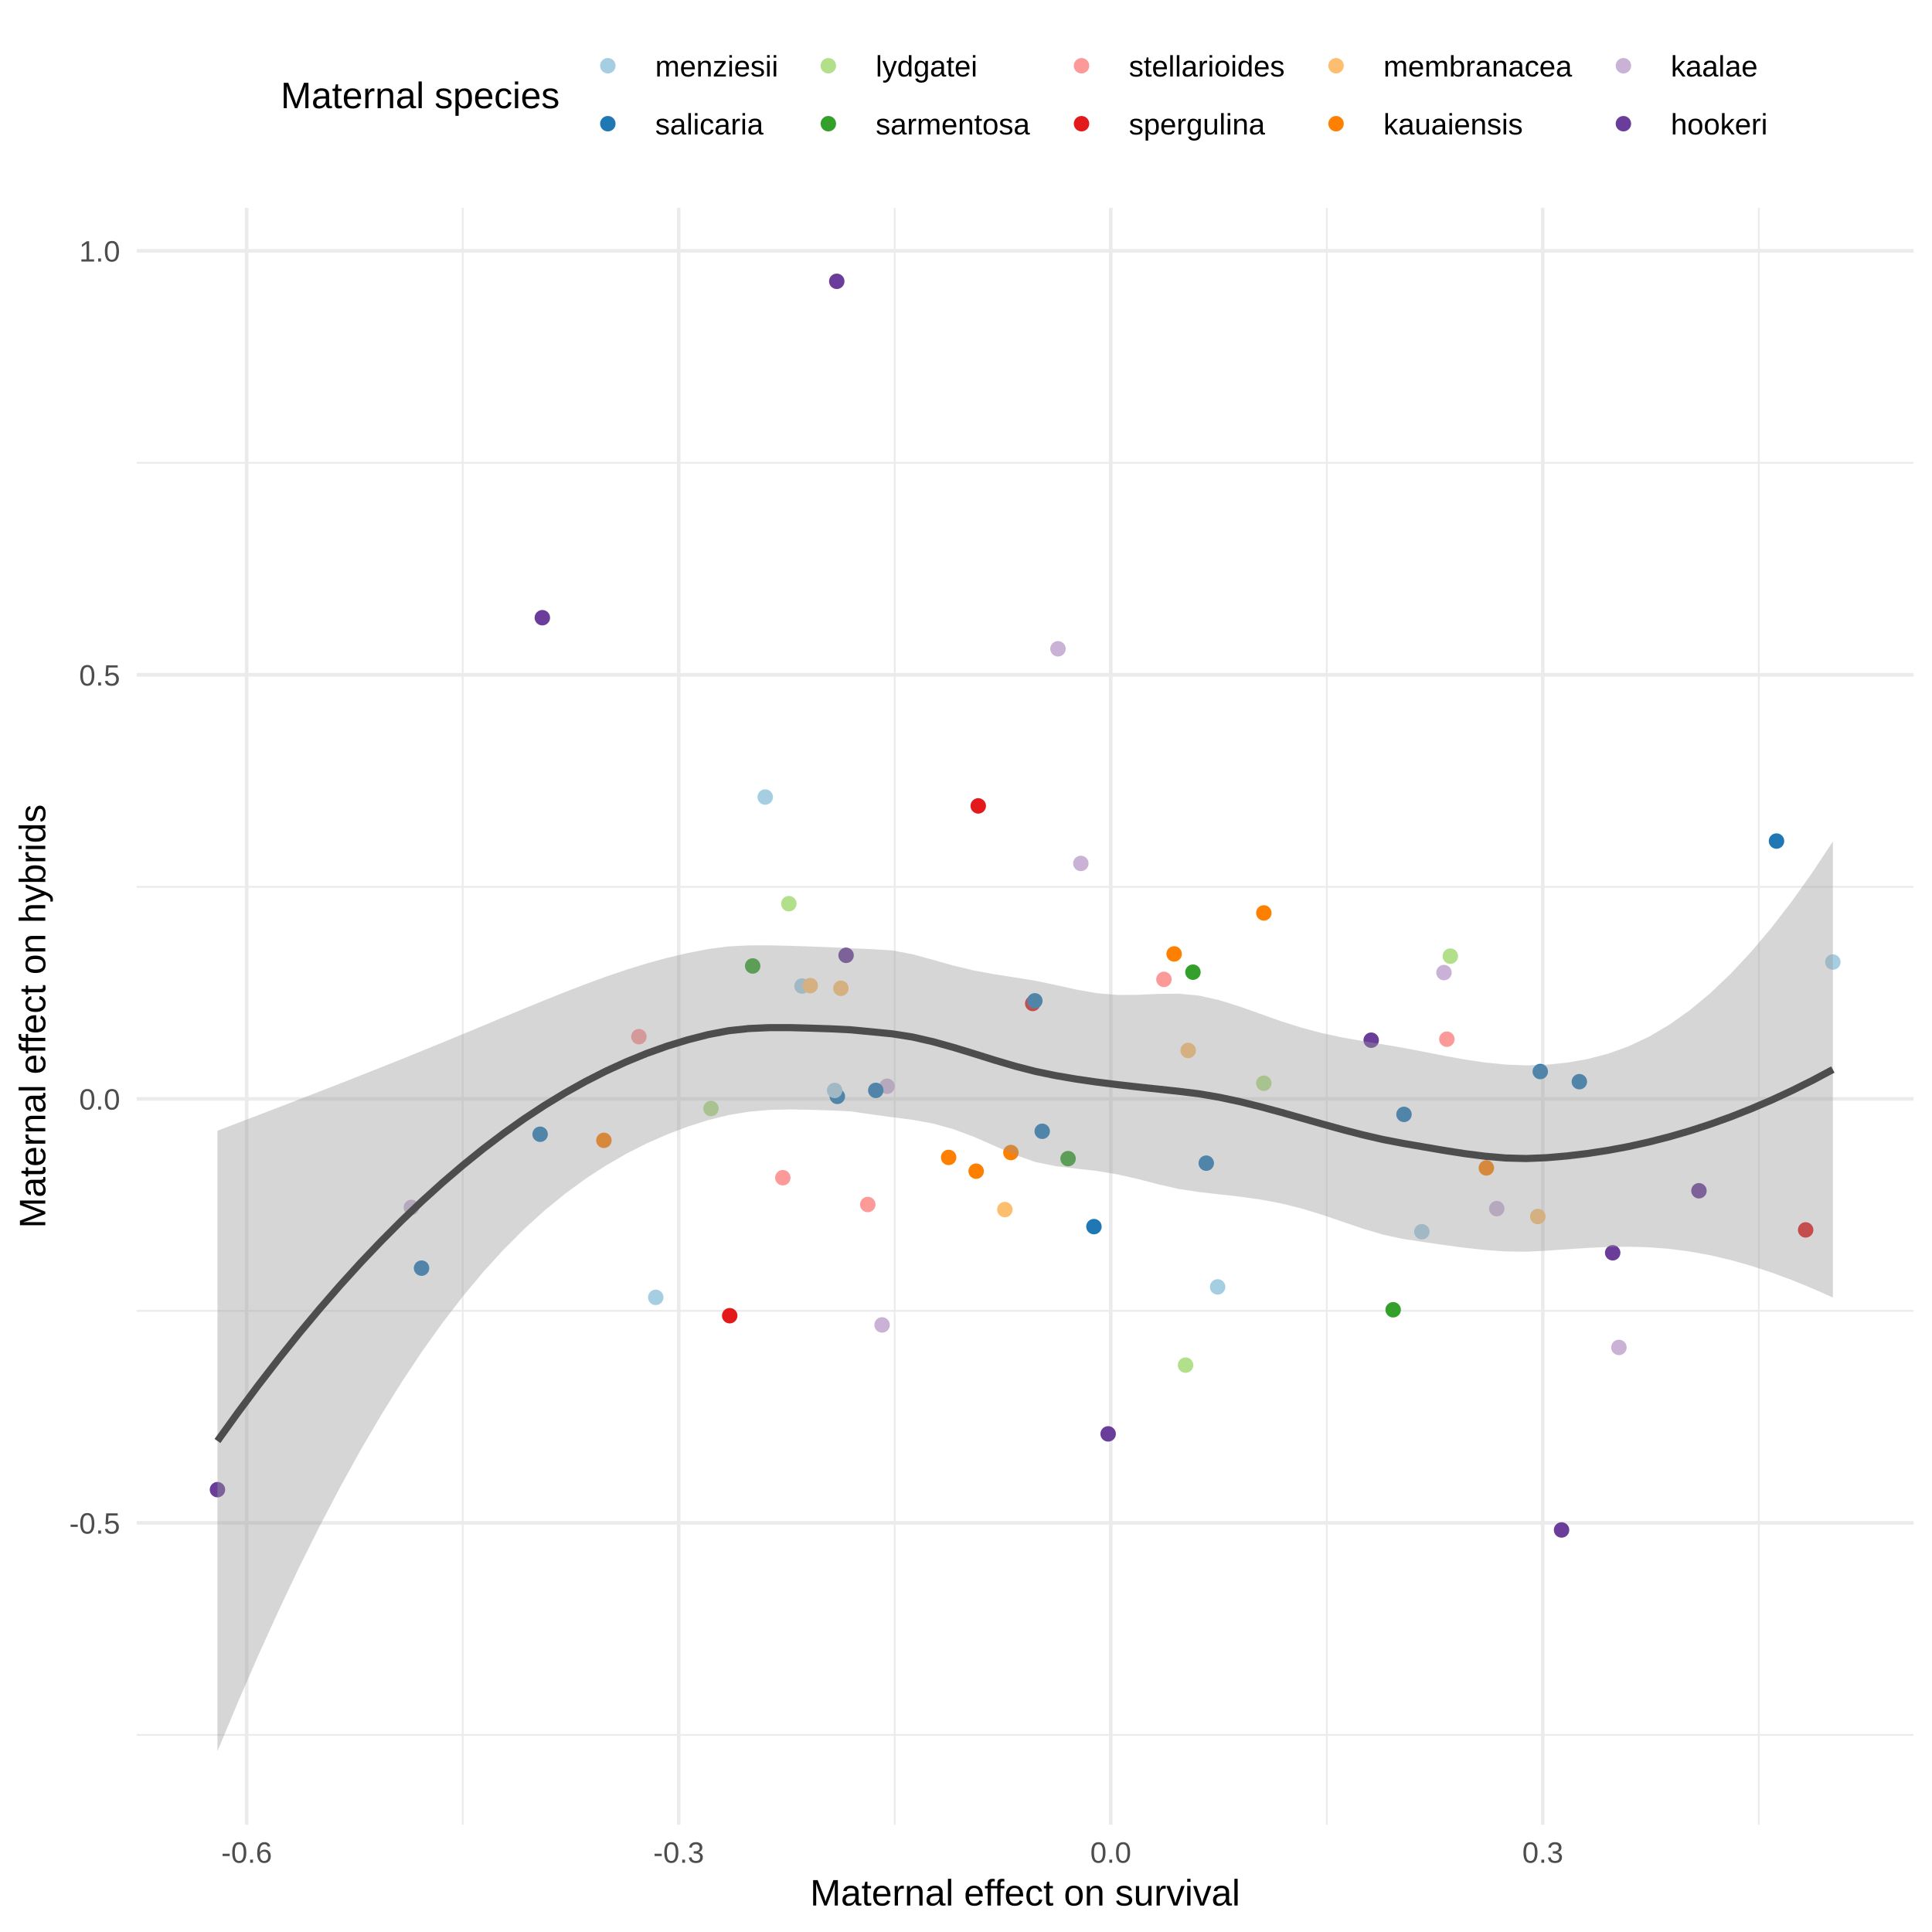
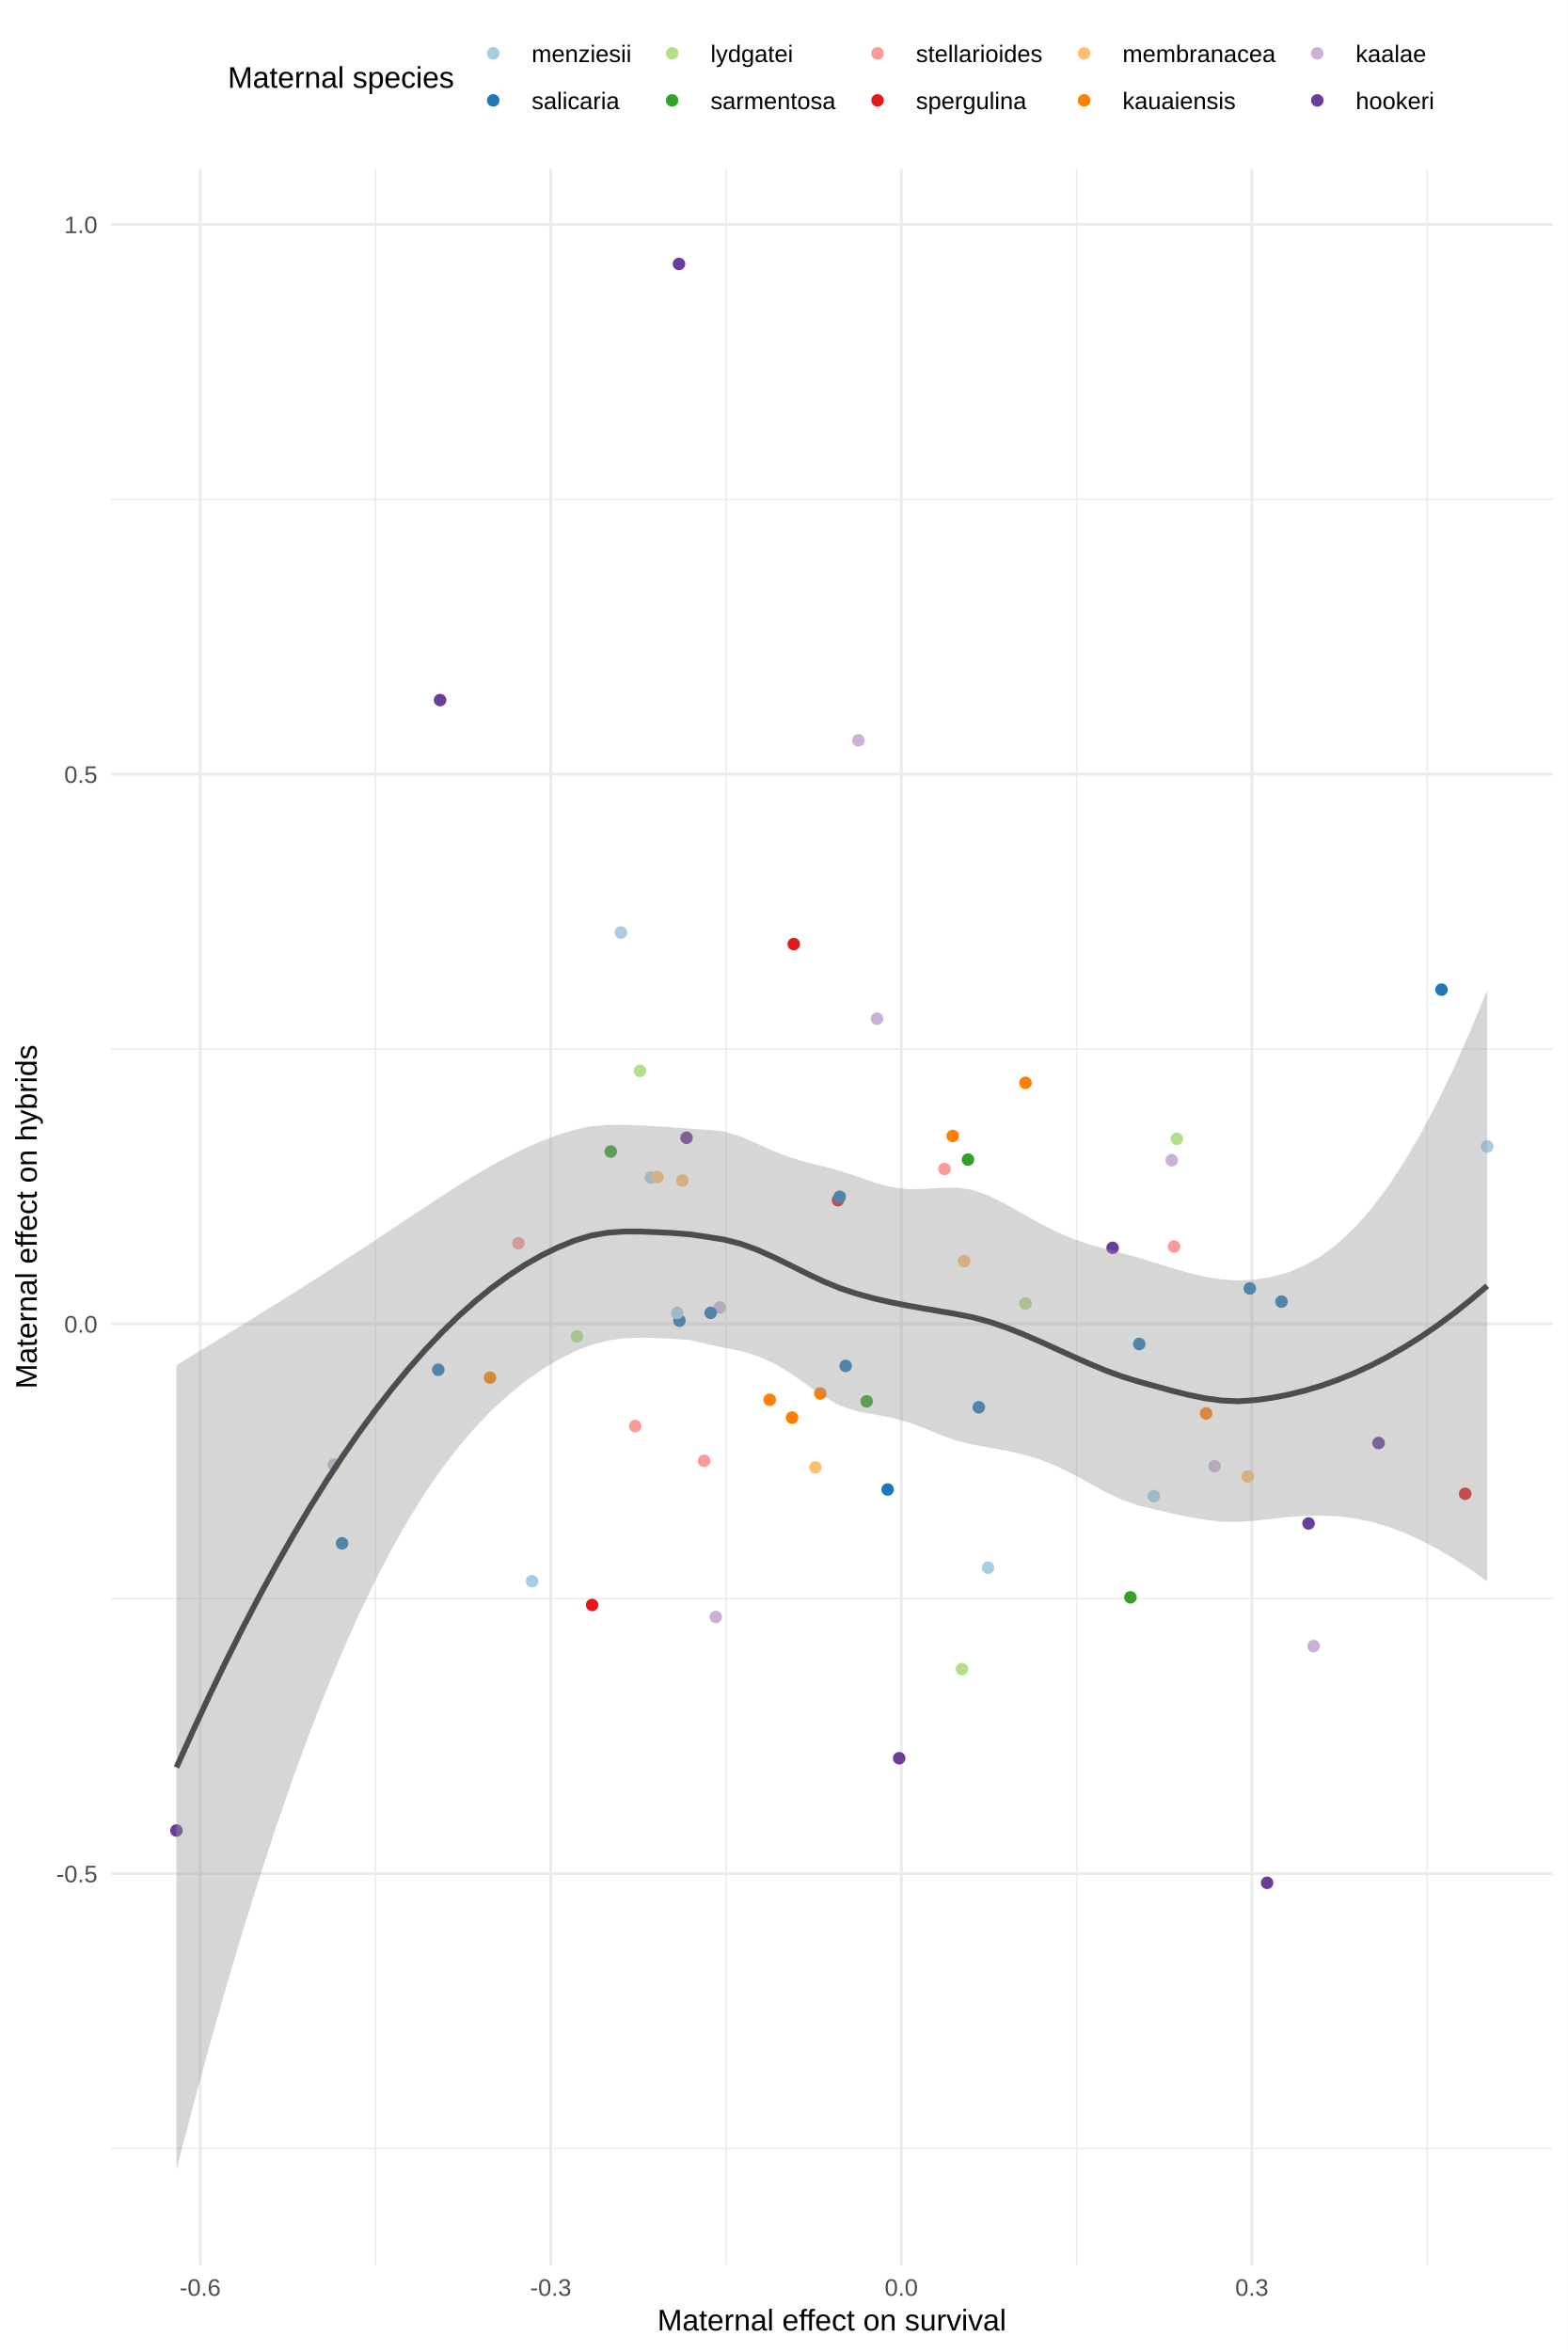
- <svg xmlns="http://www.w3.org/2000/svg" class="svglite" width="576.00pt" height="576.00pt" viewBox="0 0 576.00 576.00">
+ <svg xmlns="http://www.w3.org/2000/svg" class="svglite" width="576.00pt" height="864.00pt" viewBox="0 0 576.00 864.00">
  <defs>
    <style type="text/css">
    .svglite line, .svglite polyline, .svglite polygon, .svglite path, .svglite rect, .svglite circle {
      fill: none;
      stroke: #000000;
      stroke-linecap: round;
      stroke-linejoin: round;
      stroke-miterlimit: 10.00;
    }
    .svglite text {
      white-space: pre;
    }
  </style>
  </defs>
  <rect width="100%" height="100%" style="stroke: none; fill: #FFFFFF;" />
  <defs>
-     <clipPath id="cpMC4wMHw1NzYuMDB8MC4wMHw1NzYuMDA=">
-       <rect x="0.00" y="0.00" width="576.00" height="576.00" />
+     <clipPath id="cpMC4wMHw1NzYuMDB8MC4wMHw4NjQuMDA=">
+       <rect x="0.00" y="0.00" width="576.00" height="864.00" />
    </clipPath>
  </defs>
-   <g clip-path="url(#cpMC4wMHw1NzYuMDB8MC4wMHw1NzYuMDA=)">
+   <g clip-path="url(#cpMC4wMHw1NzYuMDB8MC4wMHw4NjQuMDA=)">
</g>
  <defs>
-     <clipPath id="cpNDAuNzV8NTcwLjUyfDYxLjk2fDU0NC4wMQ==">
-       <rect x="40.75" y="61.96" width="529.77" height="482.06" />
+     <clipPath id="cpNDAuNzV8NTcwLjUyfDYxLjk2fDgzMi4wMQ==">
+       <rect x="40.75" y="61.96" width="529.77" height="770.06" />
    </clipPath>
  </defs>
-   <g clip-path="url(#cpNDAuNzV8NTcwLjUyfDYxLjk2fDU0NC4wMQ==)">
-     <polyline points="40.75,517.23 570.52,517.23 " style="stroke-width: 0.53; stroke: #EBEBEB; stroke-linecap: butt;" />
-     <polyline points="40.75,390.81 570.52,390.81 " style="stroke-width: 0.53; stroke: #EBEBEB; stroke-linecap: butt;" />
-     <polyline points="40.75,264.40 570.52,264.40 " style="stroke-width: 0.53; stroke: #EBEBEB; stroke-linecap: butt;" />
-     <polyline points="40.75,137.98 570.52,137.98 " style="stroke-width: 0.53; stroke: #EBEBEB; stroke-linecap: butt;" />
-     <polyline points="137.95,544.01 137.95,61.96 " style="stroke-width: 0.53; stroke: #EBEBEB; stroke-linecap: butt;" />
-     <polyline points="266.75,544.01 266.75,61.96 " style="stroke-width: 0.53; stroke: #EBEBEB; stroke-linecap: butt;" />
-     <polyline points="395.56,544.01 395.56,61.96 " style="stroke-width: 0.53; stroke: #EBEBEB; stroke-linecap: butt;" />
-     <polyline points="524.37,544.01 524.37,61.96 " style="stroke-width: 0.53; stroke: #EBEBEB; stroke-linecap: butt;" />
-     <polyline points="40.75,454.02 570.52,454.02 " style="stroke-width: 1.07; stroke: #EBEBEB; stroke-linecap: butt;" />
-     <polyline points="40.75,327.61 570.52,327.61 " style="stroke-width: 1.07; stroke: #EBEBEB; stroke-linecap: butt;" />
-     <polyline points="40.75,201.19 570.52,201.19 " style="stroke-width: 1.07; stroke: #EBEBEB; stroke-linecap: butt;" />
-     <polyline points="40.75,74.78 570.52,74.78 " style="stroke-width: 1.07; stroke: #EBEBEB; stroke-linecap: butt;" />
-     <polyline points="73.54,544.01 73.54,61.96 " style="stroke-width: 1.07; stroke: #EBEBEB; stroke-linecap: butt;" />
-     <polyline points="202.35,544.01 202.35,61.96 " style="stroke-width: 1.07; stroke: #EBEBEB; stroke-linecap: butt;" />
-     <polyline points="331.16,544.01 331.16,61.96 " style="stroke-width: 1.07; stroke: #EBEBEB; stroke-linecap: butt;" />
-     <polyline points="459.96,544.01 459.96,61.96 " style="stroke-width: 1.07; stroke: #EBEBEB; stroke-linecap: butt;" />
-     <circle cx="264.47" cy="323.85" r="1.95" style="stroke-width: 0.71; stroke: #CAB2D6; fill: #CAB2D6;" />
-     <circle cx="315.42" cy="193.43" r="1.95" style="stroke-width: 0.71; stroke: #CAB2D6; fill: #CAB2D6;" />
-     <circle cx="291.65" cy="240.27" r="1.95" style="stroke-width: 0.71; stroke: #E31A1C; fill: #E31A1C;" />
-     <circle cx="307.89" cy="299.17" r="1.95" style="stroke-width: 0.71; stroke: #E31A1C; fill: #E31A1C;" />
-     <circle cx="538.33" cy="366.68" r="1.95" style="stroke-width: 0.71; stroke: #E31A1C; fill: #E31A1C;" />
-     <circle cx="217.55" cy="392.26" r="1.95" style="stroke-width: 0.71; stroke: #E31A1C; fill: #E31A1C;" />
-     <circle cx="322.24" cy="257.42" r="1.95" style="stroke-width: 0.71; stroke: #CAB2D6; fill: #CAB2D6;" />
-     <circle cx="190.48" cy="309.07" r="1.95" style="stroke-width: 0.71; stroke: #FB9A99; fill: #FB9A99;" />
-     <circle cx="347.01" cy="291.99" r="1.95" style="stroke-width: 0.71; stroke: #FB9A99; fill: #FB9A99;" />
-     <circle cx="233.39" cy="351.12" r="1.95" style="stroke-width: 0.71; stroke: #FB9A99; fill: #FB9A99;" />
-     <circle cx="258.72" cy="359.11" r="1.95" style="stroke-width: 0.71; stroke: #FB9A99; fill: #FB9A99;" />
-     <circle cx="431.36" cy="309.82" r="1.95" style="stroke-width: 0.71; stroke: #FB9A99; fill: #FB9A99;" />
-     <circle cx="301.39" cy="343.61" r="1.95" style="stroke-width: 0.71; stroke: #FF7F00; fill: #FF7F00;" />
-     <circle cx="180.04" cy="339.98" r="1.95" style="stroke-width: 0.71; stroke: #FF7F00; fill: #FF7F00;" />
-     <circle cx="291.03" cy="349.17" r="1.95" style="stroke-width: 0.71; stroke: #FF7F00; fill: #FF7F00;" />
-     <circle cx="376.79" cy="272.18" r="1.95" style="stroke-width: 0.71; stroke: #FF7F00; fill: #FF7F00;" />
-     <circle cx="354.24" cy="313.18" r="1.95" style="stroke-width: 0.71; stroke: #FDBF6F; fill: #FDBF6F;" />
-     <circle cx="350.05" cy="284.40" r="1.95" style="stroke-width: 0.71; stroke: #FF7F00; fill: #FF7F00;" />
-     <circle cx="282.82" cy="345.07" r="1.95" style="stroke-width: 0.71; stroke: #FF7F00; fill: #FF7F00;" />
-     <circle cx="353.46" cy="406.99" r="1.95" style="stroke-width: 0.71; stroke: #B2DF8A; fill: #B2DF8A;" />
-     <circle cx="432.39" cy="285.06" r="1.95" style="stroke-width: 0.71; stroke: #B2DF8A; fill: #B2DF8A;" />
-     <circle cx="235.18" cy="269.42" r="1.95" style="stroke-width: 0.71; stroke: #B2DF8A; fill: #B2DF8A;" />
-     <circle cx="376.78" cy="322.95" r="1.95" style="stroke-width: 0.71; stroke: #B2DF8A; fill: #B2DF8A;" />
-     <circle cx="211.97" cy="330.49" r="1.95" style="stroke-width: 0.71; stroke: #B2DF8A; fill: #B2DF8A;" />
-     <circle cx="506.52" cy="355.01" r="1.95" style="stroke-width: 0.71; stroke: #6A3D9A; fill: #6A3D9A;" />
-     <circle cx="64.83" cy="444.12" r="1.95" style="stroke-width: 0.71; stroke: #6A3D9A; fill: #6A3D9A;" />
-     <circle cx="308.53" cy="298.38" r="1.95" style="stroke-width: 0.71; stroke: #1F78B4; fill: #1F78B4;" />
-     <circle cx="310.72" cy="337.28" r="1.95" style="stroke-width: 0.71; stroke: #1F78B4; fill: #1F78B4;" />
-     <circle cx="529.64" cy="250.75" r="1.95" style="stroke-width: 0.71; stroke: #1F78B4; fill: #1F78B4;" />
-     <circle cx="359.63" cy="346.78" r="1.95" style="stroke-width: 0.71; stroke: #1F78B4; fill: #1F78B4;" />
-     <circle cx="459.21" cy="319.47" r="1.95" style="stroke-width: 0.71; stroke: #1F78B4; fill: #1F78B4;" />
-     <circle cx="161.03" cy="338.16" r="1.95" style="stroke-width: 0.71; stroke: #1F78B4; fill: #1F78B4;" />
-     <circle cx="249.64" cy="326.87" r="1.95" style="stroke-width: 0.71; stroke: #1F78B4; fill: #1F78B4;" />
-     <circle cx="261.10" cy="325.08" r="1.95" style="stroke-width: 0.71; stroke: #1F78B4; fill: #1F78B4;" />
-     <circle cx="418.58" cy="332.24" r="1.95" style="stroke-width: 0.71; stroke: #1F78B4; fill: #1F78B4;" />
-     <circle cx="125.68" cy="378.08" r="1.95" style="stroke-width: 0.71; stroke: #1F78B4; fill: #1F78B4;" />
-     <circle cx="326.14" cy="365.70" r="1.95" style="stroke-width: 0.71; stroke: #1F78B4; fill: #1F78B4;" />
-     <circle cx="228.14" cy="237.63" r="1.95" style="stroke-width: 0.71; stroke: #A6CEE3; fill: #A6CEE3;" />
-     <circle cx="239.10" cy="293.97" r="1.95" style="stroke-width: 0.71; stroke: #A6CEE3; fill: #A6CEE3;" />
-     <circle cx="423.90" cy="367.22" r="1.95" style="stroke-width: 0.71; stroke: #A6CEE3; fill: #A6CEE3;" />
-     <circle cx="363.02" cy="383.67" r="1.95" style="stroke-width: 0.71; stroke: #A6CEE3; fill: #A6CEE3;" />
-     <circle cx="546.44" cy="286.82" r="1.95" style="stroke-width: 0.71; stroke: #A6CEE3; fill: #A6CEE3;" />
-     <circle cx="299.58" cy="360.62" r="1.95" style="stroke-width: 0.71; stroke: #FDBF6F; fill: #FDBF6F;" />
-     <circle cx="241.56" cy="293.85" r="1.95" style="stroke-width: 0.71; stroke: #FDBF6F; fill: #FDBF6F;" />
-     <circle cx="458.48" cy="362.69" r="1.95" style="stroke-width: 0.71; stroke: #FDBF6F; fill: #FDBF6F;" />
-     <circle cx="480.80" cy="373.50" r="1.95" style="stroke-width: 0.71; stroke: #6A3D9A; fill: #6A3D9A;" />
-     <circle cx="249.47" cy="83.87" r="1.95" style="stroke-width: 0.71; stroke: #6A3D9A; fill: #6A3D9A;" />
-     <circle cx="465.56" cy="456.14" r="1.95" style="stroke-width: 0.71; stroke: #6A3D9A; fill: #6A3D9A;" />
-     <circle cx="408.80" cy="310.12" r="1.95" style="stroke-width: 0.71; stroke: #6A3D9A; fill: #6A3D9A;" />
-     <circle cx="252.25" cy="284.82" r="1.95" style="stroke-width: 0.71; stroke: #6A3D9A; fill: #6A3D9A;" />
-     <circle cx="161.69" cy="184.16" r="1.95" style="stroke-width: 0.71; stroke: #6A3D9A; fill: #6A3D9A;" />
-     <circle cx="262.98" cy="395.01" r="1.95" style="stroke-width: 0.71; stroke: #CAB2D6; fill: #CAB2D6;" />
-     <circle cx="122.65" cy="359.98" r="1.95" style="stroke-width: 0.71; stroke: #CAB2D6; fill: #CAB2D6;" />
-     <circle cx="482.66" cy="401.72" r="1.95" style="stroke-width: 0.71; stroke: #CAB2D6; fill: #CAB2D6;" />
-     <circle cx="355.66" cy="289.84" r="1.95" style="stroke-width: 0.71; stroke: #33A02C; fill: #33A02C;" />
-     <circle cx="224.40" cy="287.99" r="1.95" style="stroke-width: 0.71; stroke: #33A02C; fill: #33A02C;" />
-     <circle cx="318.43" cy="345.43" r="1.95" style="stroke-width: 0.71; stroke: #33A02C; fill: #33A02C;" />
-     <circle cx="415.35" cy="390.49" r="1.95" style="stroke-width: 0.71; stroke: #33A02C; fill: #33A02C;" />
-     <circle cx="330.38" cy="427.49" r="1.95" style="stroke-width: 0.71; stroke: #6A3D9A; fill: #6A3D9A;" />
-     <circle cx="195.50" cy="386.79" r="1.95" style="stroke-width: 0.71; stroke: #A6CEE3; fill: #A6CEE3;" />
-     <circle cx="248.84" cy="325.10" r="1.95" style="stroke-width: 0.71; stroke: #A6CEE3; fill: #A6CEE3;" />
-     <circle cx="250.70" cy="294.65" r="1.95" style="stroke-width: 0.71; stroke: #FDBF6F; fill: #FDBF6F;" />
-     <circle cx="443.14" cy="348.20" r="1.95" style="stroke-width: 0.71; stroke: #FF7F00; fill: #FF7F00;" />
-     <circle cx="430.50" cy="289.96" r="1.95" style="stroke-width: 0.71; stroke: #CAB2D6; fill: #CAB2D6;" />
-     <circle cx="446.24" cy="360.33" r="1.95" style="stroke-width: 0.71; stroke: #CAB2D6; fill: #CAB2D6;" />
-     <circle cx="470.86" cy="322.49" r="1.95" style="stroke-width: 0.71; stroke: #1F78B4; fill: #1F78B4;" />
-     <polygon points="64.83,337.12 70.93,334.78 77.02,332.45 83.12,330.11 89.21,327.76 95.31,325.40 101.41,323.03 107.50,320.63 113.60,318.22 119.70,315.78 125.79,313.31 131.89,310.82 137.99,308.30 144.08,305.77 150.18,303.22 156.27,300.70 162.37,298.20 168.47,295.76 174.56,293.41 180.66,291.18 186.76,289.11 192.85,287.23 198.95,285.56 205.05,284.13 211.14,282.95 217.24,282.16 223.33,281.85 229.43,281.84 235.53,281.98 241.62,282.19 247.72,282.42 253.82,282.73 259.91,282.98 266.01,283.35 272.10,284.51 278.20,286.17 284.30,287.89 290.39,289.34 296.49,290.47 302.59,291.41 308.68,292.40 314.78,293.67 320.88,295.03 326.97,296.10 333.07,296.62 339.16,296.60 345.26,296.32 351.36,296.24 357.45,296.81 363.55,298.19 369.65,300.10 375.74,302.27 381.84,304.43 387.94,306.37 394.03,307.99 400.13,309.29 406.22,310.37 412.32,311.37 418.42,312.41 424.51,313.58 430.61,314.77 436.71,315.88 442.80,316.78 448.90,317.39 455.00,317.63 461.09,317.43 467.19,316.81 473.28,315.75 479.38,314.16 485.48,311.96 491.57,309.10 497.67,305.51 503.77,301.19 509.86,296.13 515.96,290.33 522.05,283.80 528.15,276.58 534.25,268.67 540.34,260.10 546.44,250.88 546.44,386.84 540.34,384.13 534.25,381.64 528.15,379.38 522.05,377.38 515.96,375.66 509.86,374.23 503.77,373.12 497.67,372.33 491.57,371.86 485.48,371.69 479.38,371.77 473.28,372.05 467.19,372.45 461.09,372.88 455.00,373.18 448.90,373.09 442.80,372.67 436.71,372.01 430.61,371.20 424.51,370.31 418.42,369.39 412.32,368.09 406.22,366.27 400.13,364.20 394.03,362.12 387.94,360.26 381.84,358.76 375.74,357.62 369.65,356.77 363.55,356.08 357.45,355.38 351.36,354.47 345.26,353.07 339.16,351.49 333.07,350.11 326.97,349.10 320.88,348.41 314.78,347.68 308.68,346.44 302.59,344.29 296.49,341.62 290.39,338.94 284.30,336.67 278.20,334.98 272.10,333.86 266.01,333.09 259.91,332.26 253.82,331.36 247.72,331.05 241.62,330.88 235.53,330.76 229.43,330.90 223.33,331.43 217.24,332.43 211.14,333.94 205.05,335.88 198.95,338.19 192.85,340.87 186.76,343.96 180.66,347.47 174.56,351.44 168.47,355.90 162.37,360.88 156.27,366.41 150.18,372.51 144.08,379.21 137.99,386.51 131.89,394.43 125.79,402.97 119.70,412.14 113.60,421.93 107.50,432.34 101.41,443.36 95.31,455.00 89.21,467.23 83.12,480.07 77.02,493.49 70.93,507.51 64.83,522.10 " style="stroke-width: 0.00; stroke: none; stroke-linecap: butt; fill: #999999; fill-opacity: 0.40;" />
-     <polyline points="64.83,337.12 70.93,334.78 77.02,332.45 83.12,330.11 89.21,327.76 95.31,325.40 101.41,323.03 107.50,320.63 113.60,318.22 119.70,315.78 125.79,313.31 131.89,310.82 137.99,308.30 144.08,305.77 150.18,303.22 156.27,300.70 162.37,298.20 168.47,295.76 174.56,293.41 180.66,291.18 186.76,289.11 192.85,287.23 198.95,285.56 205.05,284.13 211.14,282.95 217.24,282.16 223.33,281.85 229.43,281.84 235.53,281.98 241.62,282.19 247.72,282.42 253.82,282.73 259.91,282.98 266.01,283.35 272.10,284.51 278.20,286.17 284.30,287.89 290.39,289.34 296.49,290.47 302.59,291.41 308.68,292.40 314.78,293.67 320.88,295.03 326.97,296.10 333.07,296.62 339.16,296.60 345.26,296.32 351.36,296.24 357.45,296.81 363.55,298.19 369.65,300.10 375.74,302.27 381.84,304.43 387.94,306.37 394.03,307.99 400.13,309.29 406.22,310.37 412.32,311.37 418.42,312.41 424.51,313.58 430.61,314.77 436.71,315.88 442.80,316.78 448.90,317.39 455.00,317.63 461.09,317.43 467.19,316.81 473.28,315.75 479.38,314.16 485.48,311.96 491.57,309.10 497.67,305.51 503.77,301.19 509.86,296.13 515.96,290.33 522.05,283.80 528.15,276.58 534.25,268.67 540.34,260.10 546.44,250.88 " style="stroke-width: 2.13; stroke: none; stroke-linecap: butt;" />
-     <polyline points="546.44,386.84 540.34,384.13 534.25,381.64 528.15,379.38 522.05,377.38 515.96,375.66 509.86,374.23 503.77,373.12 497.67,372.33 491.57,371.86 485.48,371.69 479.38,371.77 473.28,372.05 467.19,372.45 461.09,372.88 455.00,373.18 448.90,373.09 442.80,372.67 436.71,372.01 430.61,371.20 424.51,370.31 418.42,369.39 412.32,368.09 406.22,366.27 400.13,364.20 394.03,362.12 387.94,360.26 381.84,358.76 375.74,357.62 369.65,356.77 363.55,356.08 357.45,355.38 351.36,354.47 345.26,353.07 339.16,351.49 333.07,350.11 326.97,349.10 320.88,348.41 314.78,347.68 308.68,346.44 302.59,344.29 296.49,341.62 290.39,338.94 284.30,336.67 278.20,334.98 272.10,333.86 266.01,333.09 259.91,332.26 253.82,331.36 247.72,331.05 241.62,330.88 235.53,330.76 229.43,330.90 223.33,331.43 217.24,332.43 211.14,333.94 205.05,335.88 198.95,338.19 192.85,340.87 186.76,343.96 180.66,347.47 174.56,351.44 168.47,355.90 162.37,360.88 156.27,366.41 150.18,372.51 144.08,379.21 137.99,386.51 131.89,394.43 125.79,402.97 119.70,412.14 113.60,421.93 107.50,432.34 101.41,443.36 95.31,455.00 89.21,467.23 83.12,480.07 77.02,493.49 70.93,507.51 64.83,522.10 " style="stroke-width: 2.13; stroke: none; stroke-linecap: butt;" />
-     <polyline points="64.83,429.61 70.93,421.14 77.02,412.97 83.12,405.09 89.21,397.50 95.31,390.20 101.41,383.19 107.50,376.49 113.60,370.08 119.70,363.96 125.79,358.14 131.89,352.62 137.99,347.41 144.08,342.49 150.18,337.87 156.27,333.55 162.37,329.54 168.47,325.83 174.56,322.43 180.66,319.33 186.76,316.54 192.85,314.05 198.95,311.87 205.05,310.01 211.14,308.45 217.24,307.29 223.33,306.64 229.43,306.37 235.53,306.37 241.62,306.53 247.72,306.73 253.82,307.04 259.91,307.62 266.01,308.22 272.10,309.18 278.20,310.58 284.30,312.28 290.39,314.14 296.49,316.05 302.59,317.85 308.68,319.42 314.78,320.68 320.88,321.72 326.97,322.60 333.07,323.36 339.16,324.05 345.26,324.70 351.36,325.35 357.45,326.10 363.55,327.14 369.65,328.44 375.74,329.95 381.84,331.59 387.94,333.32 394.03,335.05 400.13,336.74 406.22,338.32 412.32,339.73 418.42,340.90 424.51,341.95 430.61,342.99 436.71,343.94 442.80,344.72 448.90,345.24 455.00,345.40 461.09,345.15 467.19,344.63 473.28,343.90 479.38,342.97 485.48,341.83 491.57,340.48 497.67,338.92 503.77,337.16 509.86,335.18 515.96,332.99 522.05,330.59 528.15,327.98 534.25,325.15 540.34,322.12 546.44,318.86 " style="stroke-width: 2.13; stroke: #4D4D4D; stroke-linecap: butt;" />
+   <g clip-path="url(#cpNDAuNzV8NTcwLjUyfDYxLjk2fDgzMi4wMQ==)">
+     <polyline points="40.75,789.22 570.52,789.22 " style="stroke-width: 0.53; stroke: #EBEBEB; stroke-linecap: butt;" />
+     <polyline points="40.75,587.28 570.52,587.28 " style="stroke-width: 0.53; stroke: #EBEBEB; stroke-linecap: butt;" />
+     <polyline points="40.75,385.34 570.52,385.34 " style="stroke-width: 0.53; stroke: #EBEBEB; stroke-linecap: butt;" />
+     <polyline points="40.75,183.41 570.52,183.41 " style="stroke-width: 0.53; stroke: #EBEBEB; stroke-linecap: butt;" />
+     <polyline points="137.95,832.01 137.95,61.96 " style="stroke-width: 0.53; stroke: #EBEBEB; stroke-linecap: butt;" />
+     <polyline points="266.75,832.01 266.75,61.96 " style="stroke-width: 0.53; stroke: #EBEBEB; stroke-linecap: butt;" />
+     <polyline points="395.56,832.01 395.56,61.96 " style="stroke-width: 0.53; stroke: #EBEBEB; stroke-linecap: butt;" />
+     <polyline points="524.37,832.01 524.37,61.96 " style="stroke-width: 0.53; stroke: #EBEBEB; stroke-linecap: butt;" />
+     <polyline points="40.75,688.25 570.52,688.25 " style="stroke-width: 1.07; stroke: #EBEBEB; stroke-linecap: butt;" />
+     <polyline points="40.75,486.31 570.52,486.31 " style="stroke-width: 1.07; stroke: #EBEBEB; stroke-linecap: butt;" />
+     <polyline points="40.75,284.38 570.52,284.38 " style="stroke-width: 1.07; stroke: #EBEBEB; stroke-linecap: butt;" />
+     <polyline points="40.75,82.44 570.52,82.44 " style="stroke-width: 1.07; stroke: #EBEBEB; stroke-linecap: butt;" />
+     <polyline points="73.54,832.01 73.54,61.96 " style="stroke-width: 1.07; stroke: #EBEBEB; stroke-linecap: butt;" />
+     <polyline points="202.35,832.01 202.35,61.96 " style="stroke-width: 1.07; stroke: #EBEBEB; stroke-linecap: butt;" />
+     <polyline points="331.16,832.01 331.16,61.96 " style="stroke-width: 1.07; stroke: #EBEBEB; stroke-linecap: butt;" />
+     <polyline points="459.96,832.01 459.96,61.96 " style="stroke-width: 1.07; stroke: #EBEBEB; stroke-linecap: butt;" />
+     <circle cx="264.47" cy="480.32" r="1.95" style="stroke-width: 0.71; stroke: #CAB2D6; fill: #CAB2D6;" />
+     <circle cx="315.42" cy="271.97" r="1.95" style="stroke-width: 0.71; stroke: #CAB2D6; fill: #CAB2D6;" />
+     <circle cx="291.65" cy="346.81" r="1.95" style="stroke-width: 0.71; stroke: #E31A1C; fill: #E31A1C;" />
+     <circle cx="307.89" cy="440.88" r="1.95" style="stroke-width: 0.71; stroke: #E31A1C; fill: #E31A1C;" />
+     <circle cx="538.33" cy="548.74" r="1.95" style="stroke-width: 0.71; stroke: #E31A1C; fill: #E31A1C;" />
+     <circle cx="217.55" cy="589.59" r="1.95" style="stroke-width: 0.71; stroke: #E31A1C; fill: #E31A1C;" />
+     <circle cx="322.24" cy="374.20" r="1.95" style="stroke-width: 0.71; stroke: #CAB2D6; fill: #CAB2D6;" />
+     <circle cx="190.48" cy="456.71" r="1.95" style="stroke-width: 0.71; stroke: #FB9A99; fill: #FB9A99;" />
+     <circle cx="347.01" cy="429.42" r="1.95" style="stroke-width: 0.71; stroke: #FB9A99; fill: #FB9A99;" />
+     <circle cx="233.39" cy="523.87" r="1.95" style="stroke-width: 0.71; stroke: #FB9A99; fill: #FB9A99;" />
+     <circle cx="258.72" cy="536.63" r="1.95" style="stroke-width: 0.71; stroke: #FB9A99; fill: #FB9A99;" />
+     <circle cx="431.36" cy="457.90" r="1.95" style="stroke-width: 0.71; stroke: #FB9A99; fill: #FB9A99;" />
+     <circle cx="301.39" cy="511.89" r="1.95" style="stroke-width: 0.71; stroke: #FF7F00; fill: #FF7F00;" />
+     <circle cx="180.04" cy="506.08" r="1.95" style="stroke-width: 0.71; stroke: #FF7F00; fill: #FF7F00;" />
+     <circle cx="291.03" cy="520.77" r="1.95" style="stroke-width: 0.71; stroke: #FF7F00; fill: #FF7F00;" />
+     <circle cx="376.79" cy="397.78" r="1.95" style="stroke-width: 0.71; stroke: #FF7F00; fill: #FF7F00;" />
+     <circle cx="354.24" cy="463.28" r="1.95" style="stroke-width: 0.71; stroke: #FDBF6F; fill: #FDBF6F;" />
+     <circle cx="350.05" cy="417.29" r="1.95" style="stroke-width: 0.71; stroke: #FF7F00; fill: #FF7F00;" />
+     <circle cx="282.82" cy="514.21" r="1.95" style="stroke-width: 0.71; stroke: #FF7F00; fill: #FF7F00;" />
+     <circle cx="353.46" cy="613.13" r="1.95" style="stroke-width: 0.71; stroke: #B2DF8A; fill: #B2DF8A;" />
+     <circle cx="432.39" cy="418.35" r="1.95" style="stroke-width: 0.71; stroke: #B2DF8A; fill: #B2DF8A;" />
+     <circle cx="235.18" cy="393.37" r="1.95" style="stroke-width: 0.71; stroke: #B2DF8A; fill: #B2DF8A;" />
+     <circle cx="376.78" cy="478.88" r="1.95" style="stroke-width: 0.71; stroke: #B2DF8A; fill: #B2DF8A;" />
+     <circle cx="211.97" cy="490.93" r="1.95" style="stroke-width: 0.71; stroke: #B2DF8A; fill: #B2DF8A;" />
+     <circle cx="506.52" cy="530.09" r="1.95" style="stroke-width: 0.71; stroke: #6A3D9A; fill: #6A3D9A;" />
+     <circle cx="64.83" cy="672.44" r="1.95" style="stroke-width: 0.71; stroke: #6A3D9A; fill: #6A3D9A;" />
+     <circle cx="308.53" cy="439.63" r="1.95" style="stroke-width: 0.71; stroke: #1F78B4; fill: #1F78B4;" />
+     <circle cx="310.72" cy="501.76" r="1.95" style="stroke-width: 0.71; stroke: #1F78B4; fill: #1F78B4;" />
+     <circle cx="529.64" cy="363.54" r="1.95" style="stroke-width: 0.71; stroke: #1F78B4; fill: #1F78B4;" />
+     <circle cx="359.63" cy="516.95" r="1.95" style="stroke-width: 0.71; stroke: #1F78B4; fill: #1F78B4;" />
+     <circle cx="459.21" cy="473.31" r="1.95" style="stroke-width: 0.71; stroke: #1F78B4; fill: #1F78B4;" />
+     <circle cx="161.03" cy="503.17" r="1.95" style="stroke-width: 0.71; stroke: #1F78B4; fill: #1F78B4;" />
+     <circle cx="249.64" cy="485.14" r="1.95" style="stroke-width: 0.71; stroke: #1F78B4; fill: #1F78B4;" />
+     <circle cx="261.10" cy="482.28" r="1.95" style="stroke-width: 0.71; stroke: #1F78B4; fill: #1F78B4;" />
+     <circle cx="418.58" cy="493.72" r="1.95" style="stroke-width: 0.71; stroke: #1F78B4; fill: #1F78B4;" />
+     <circle cx="125.68" cy="566.94" r="1.95" style="stroke-width: 0.71; stroke: #1F78B4; fill: #1F78B4;" />
+     <circle cx="326.14" cy="547.17" r="1.95" style="stroke-width: 0.71; stroke: #1F78B4; fill: #1F78B4;" />
+     <circle cx="228.14" cy="342.58" r="1.95" style="stroke-width: 0.71; stroke: #A6CEE3; fill: #A6CEE3;" />
+     <circle cx="239.10" cy="432.59" r="1.95" style="stroke-width: 0.71; stroke: #A6CEE3; fill: #A6CEE3;" />
+     <circle cx="423.90" cy="549.60" r="1.95" style="stroke-width: 0.71; stroke: #A6CEE3; fill: #A6CEE3;" />
+     <circle cx="363.02" cy="575.88" r="1.95" style="stroke-width: 0.71; stroke: #A6CEE3; fill: #A6CEE3;" />
+     <circle cx="546.44" cy="421.16" r="1.95" style="stroke-width: 0.71; stroke: #A6CEE3; fill: #A6CEE3;" />
+     <circle cx="299.58" cy="539.05" r="1.95" style="stroke-width: 0.71; stroke: #FDBF6F; fill: #FDBF6F;" />
+     <circle cx="241.56" cy="432.39" r="1.95" style="stroke-width: 0.71; stroke: #FDBF6F; fill: #FDBF6F;" />
+     <circle cx="458.48" cy="542.37" r="1.95" style="stroke-width: 0.71; stroke: #FDBF6F; fill: #FDBF6F;" />
+     <circle cx="480.80" cy="559.63" r="1.95" style="stroke-width: 0.71; stroke: #6A3D9A; fill: #6A3D9A;" />
+     <circle cx="249.47" cy="96.96" r="1.95" style="stroke-width: 0.71; stroke: #6A3D9A; fill: #6A3D9A;" />
+     <circle cx="465.56" cy="691.64" r="1.95" style="stroke-width: 0.71; stroke: #6A3D9A; fill: #6A3D9A;" />
+     <circle cx="408.80" cy="458.39" r="1.95" style="stroke-width: 0.71; stroke: #6A3D9A; fill: #6A3D9A;" />
+     <circle cx="252.25" cy="417.96" r="1.95" style="stroke-width: 0.71; stroke: #6A3D9A; fill: #6A3D9A;" />
+     <circle cx="161.69" cy="257.17" r="1.95" style="stroke-width: 0.71; stroke: #6A3D9A; fill: #6A3D9A;" />
+     <circle cx="262.98" cy="593.99" r="1.95" style="stroke-width: 0.71; stroke: #CAB2D6; fill: #CAB2D6;" />
+     <circle cx="122.65" cy="538.03" r="1.95" style="stroke-width: 0.71; stroke: #CAB2D6; fill: #CAB2D6;" />
+     <circle cx="482.66" cy="604.70" r="1.95" style="stroke-width: 0.71; stroke: #CAB2D6; fill: #CAB2D6;" />
+     <circle cx="355.66" cy="425.98" r="1.95" style="stroke-width: 0.71; stroke: #33A02C; fill: #33A02C;" />
+     <circle cx="224.40" cy="423.03" r="1.95" style="stroke-width: 0.71; stroke: #33A02C; fill: #33A02C;" />
+     <circle cx="318.43" cy="514.79" r="1.95" style="stroke-width: 0.71; stroke: #33A02C; fill: #33A02C;" />
+     <circle cx="415.35" cy="586.77" r="1.95" style="stroke-width: 0.71; stroke: #33A02C; fill: #33A02C;" />
+     <circle cx="330.38" cy="645.87" r="1.95" style="stroke-width: 0.71; stroke: #6A3D9A; fill: #6A3D9A;" />
+     <circle cx="195.50" cy="580.85" r="1.95" style="stroke-width: 0.71; stroke: #A6CEE3; fill: #A6CEE3;" />
+     <circle cx="248.84" cy="482.32" r="1.95" style="stroke-width: 0.71; stroke: #A6CEE3; fill: #A6CEE3;" />
+     <circle cx="250.70" cy="433.67" r="1.95" style="stroke-width: 0.71; stroke: #FDBF6F; fill: #FDBF6F;" />
+     <circle cx="443.14" cy="519.21" r="1.95" style="stroke-width: 0.71; stroke: #FF7F00; fill: #FF7F00;" />
+     <circle cx="430.50" cy="426.18" r="1.95" style="stroke-width: 0.71; stroke: #CAB2D6; fill: #CAB2D6;" />
+     <circle cx="446.24" cy="538.59" r="1.95" style="stroke-width: 0.71; stroke: #CAB2D6; fill: #CAB2D6;" />
+     <circle cx="470.86" cy="478.15" r="1.95" style="stroke-width: 0.71; stroke: #1F78B4; fill: #1F78B4;" />
+     <polygon points="64.83,501.51 70.93,497.78 77.02,494.05 83.12,490.31 89.21,486.56 95.31,482.79 101.41,479.00 107.50,475.18 113.60,471.32 119.70,467.42 125.79,463.48 131.89,459.50 137.99,455.48 144.08,451.43 150.18,447.37 156.27,443.33 162.37,439.34 168.47,435.44 174.56,431.69 180.66,428.13 186.76,424.83 192.85,421.82 198.95,419.15 205.05,416.87 211.14,414.98 217.24,413.71 223.33,413.22 229.43,413.20 235.53,413.43 241.62,413.76 247.72,414.13 253.82,414.63 259.91,415.03 266.01,415.62 272.10,417.47 278.20,420.13 284.30,422.86 290.39,425.19 296.49,426.99 302.59,428.49 308.68,430.08 314.78,432.10 320.88,434.27 326.97,435.98 333.07,436.81 339.16,436.79 345.26,436.34 351.36,436.20 357.45,437.13 363.55,439.32 369.65,442.38 375.74,445.85 381.84,449.29 387.94,452.39 394.03,454.98 400.13,457.06 406.22,458.79 412.32,460.37 418.42,462.04 424.51,463.91 430.61,465.82 436.71,467.58 442.80,469.01 448.90,469.99 455.00,470.38 461.09,470.05 467.19,469.07 473.28,467.38 479.38,464.84 485.48,461.33 491.57,456.75 497.67,451.03 503.77,444.12 509.86,436.03 515.96,426.76 522.05,416.34 528.15,404.80 534.25,392.17 540.34,378.48 546.44,363.75 546.44,580.95 540.34,576.61 534.25,572.63 528.15,569.02 522.05,565.83 515.96,563.07 509.86,560.79 503.77,559.02 497.67,557.76 491.57,557.01 485.48,556.74 479.38,556.87 473.28,557.31 467.19,557.94 461.09,558.63 455.00,559.12 448.90,558.97 442.80,558.30 436.71,557.25 430.61,555.96 424.51,554.54 418.42,553.06 412.32,550.99 406.22,548.09 400.13,544.77 394.03,541.45 387.94,538.48 381.84,536.07 375.74,534.26 369.65,532.91 363.55,531.81 357.45,530.69 351.36,529.23 345.26,526.99 339.16,524.48 333.07,522.26 326.97,520.66 320.88,519.55 314.78,518.38 308.68,516.40 302.59,512.97 296.49,508.70 290.39,504.43 284.30,500.79 278.20,498.10 272.10,496.30 266.01,495.08 259.91,493.74 253.82,492.31 247.72,491.82 241.62,491.54 235.53,491.36 229.43,491.58 223.33,492.43 217.24,494.02 211.14,496.44 205.05,499.53 198.95,503.22 192.85,507.51 186.76,512.44 180.66,518.05 174.56,524.40 168.47,531.52 162.37,539.47 156.27,548.31 150.18,558.05 144.08,568.75 137.99,580.41 131.89,593.06 125.79,606.71 119.70,621.36 113.60,637.00 107.50,653.62 101.41,671.23 95.31,689.81 89.21,709.36 83.12,729.86 77.02,751.31 70.93,773.70 64.83,797.01 " style="stroke-width: 0.00; stroke: none; stroke-linecap: butt; fill: #999999; fill-opacity: 0.40;" />
+     <polyline points="64.83,501.51 70.93,497.78 77.02,494.05 83.12,490.31 89.21,486.56 95.31,482.79 101.41,479.00 107.50,475.18 113.60,471.32 119.70,467.42 125.79,463.48 131.89,459.50 137.99,455.48 144.08,451.43 150.18,447.37 156.27,443.33 162.37,439.34 168.47,435.44 174.56,431.69 180.66,428.13 186.76,424.83 192.85,421.82 198.95,419.15 205.05,416.87 211.14,414.98 217.24,413.71 223.33,413.22 229.43,413.20 235.53,413.43 241.62,413.76 247.72,414.13 253.82,414.63 259.91,415.03 266.01,415.62 272.10,417.47 278.20,420.13 284.30,422.86 290.39,425.19 296.49,426.99 302.59,428.49 308.68,430.08 314.78,432.10 320.88,434.27 326.97,435.98 333.07,436.81 339.16,436.79 345.26,436.34 351.36,436.20 357.45,437.13 363.55,439.32 369.65,442.38 375.74,445.85 381.84,449.29 387.94,452.39 394.03,454.98 400.13,457.06 406.22,458.79 412.32,460.37 418.42,462.04 424.51,463.91 430.61,465.82 436.71,467.58 442.80,469.01 448.90,469.99 455.00,470.38 461.09,470.05 467.19,469.07 473.28,467.38 479.38,464.84 485.48,461.33 491.57,456.75 497.67,451.03 503.77,444.12 509.86,436.03 515.96,426.76 522.05,416.34 528.15,404.80 534.25,392.17 540.34,378.48 546.44,363.75 " style="stroke-width: 2.13; stroke: none; stroke-linecap: butt;" />
+     <polyline points="546.44,580.95 540.34,576.61 534.25,572.63 528.15,569.02 522.05,565.83 515.96,563.07 509.86,560.79 503.77,559.02 497.67,557.76 491.57,557.01 485.48,556.74 479.38,556.87 473.28,557.31 467.19,557.94 461.09,558.63 455.00,559.12 448.90,558.97 442.80,558.30 436.71,557.25 430.61,555.96 424.51,554.54 418.42,553.06 412.32,550.99 406.22,548.09 400.13,544.77 394.03,541.45 387.94,538.48 381.84,536.07 375.74,534.26 369.65,532.91 363.55,531.81 357.45,530.69 351.36,529.23 345.26,526.99 339.16,524.48 333.07,522.26 326.97,520.66 320.88,519.55 314.78,518.38 308.68,516.40 302.59,512.97 296.49,508.70 290.39,504.43 284.30,500.79 278.20,498.10 272.10,496.30 266.01,495.08 259.91,493.74 253.82,492.31 247.72,491.82 241.62,491.54 235.53,491.36 229.43,491.58 223.33,492.43 217.24,494.02 211.14,496.44 205.05,499.53 198.95,503.22 192.85,507.51 186.76,512.44 180.66,518.05 174.56,524.40 168.47,531.52 162.37,539.47 156.27,548.31 150.18,558.05 144.08,568.75 137.99,580.41 131.89,593.06 125.79,606.71 119.70,621.36 113.60,637.00 107.50,653.62 101.41,671.23 95.31,689.81 89.21,709.36 83.12,729.86 77.02,751.31 70.93,773.70 64.83,797.01 " style="stroke-width: 2.13; stroke: none; stroke-linecap: butt;" />
+     <polyline points="64.83,649.26 70.93,635.74 77.02,622.68 83.12,610.08 89.21,597.96 95.31,586.30 101.41,575.12 107.50,564.40 113.60,554.16 119.70,544.39 125.79,535.10 131.89,526.28 137.99,517.94 144.08,510.09 150.18,502.71 156.27,495.82 162.37,489.41 168.47,483.48 174.56,478.04 180.66,473.09 186.76,468.63 192.85,464.66 198.95,461.18 205.05,458.20 211.14,455.71 217.24,453.87 223.33,452.82 229.43,452.39 235.53,452.40 241.62,452.65 247.72,452.97 253.82,453.47 259.91,454.39 266.01,455.35 272.10,456.88 278.20,459.11 284.30,461.83 290.39,464.81 296.49,467.85 302.59,470.73 308.68,473.24 314.78,475.24 320.88,476.91 326.97,478.32 333.07,479.54 339.16,480.63 345.26,481.67 351.36,482.72 357.45,483.91 363.55,485.56 369.65,487.65 375.74,490.05 381.84,492.68 387.94,495.44 394.03,498.21 400.13,500.91 406.22,503.44 412.32,505.68 418.42,507.55 424.51,509.22 430.61,510.89 436.71,512.41 442.80,513.66 448.90,514.48 455.00,514.75 461.09,514.34 467.19,513.51 473.28,512.35 479.38,510.85 485.48,509.03 491.57,506.88 497.67,504.39 503.77,501.57 509.86,498.41 515.96,494.92 522.05,491.09 528.15,486.91 534.25,482.40 540.34,477.54 546.44,472.35 " style="stroke-width: 2.13; stroke: #4D4D4D; stroke-linecap: butt;" />
  </g>
-   <g clip-path="url(#cpMC4wMHw1NzYuMDB8MC4wMHw1NzYuMDA=)">
-     <text x="35.82" y="457.23" text-anchor="end" style="font-size: 8.80px;fill: #4D4D4D; font-family: &quot;Arial&quot;;">-0.5</text>
-     <text x="35.82" y="330.81" text-anchor="end" style="font-size: 8.80px;fill: #4D4D4D; font-family: &quot;Arial&quot;;">0.0</text>
-     <text x="35.82" y="204.40" text-anchor="end" style="font-size: 8.80px;fill: #4D4D4D; font-family: &quot;Arial&quot;;">0.5</text>
-     <text x="35.82" y="77.98" text-anchor="end" style="font-size: 8.80px;fill: #4D4D4D; font-family: &quot;Arial&quot;;">1.0</text>
-     <text x="73.54" y="555.36" text-anchor="middle" style="font-size: 8.80px;fill: #4D4D4D; font-family: &quot;Arial&quot;;">-0.6</text>
-     <text x="202.35" y="555.36" text-anchor="middle" style="font-size: 8.80px;fill: #4D4D4D; font-family: &quot;Arial&quot;;">-0.3</text>
-     <text x="331.16" y="555.36" text-anchor="middle" style="font-size: 8.80px;fill: #4D4D4D; font-family: &quot;Arial&quot;;">0.0</text>
-     <text x="459.96" y="555.36" text-anchor="middle" style="font-size: 8.80px;fill: #4D4D4D; font-family: &quot;Arial&quot;;">0.3</text>
-     <text x="305.63" y="568.10" text-anchor="middle" style="font-size: 11.00px; font-family: &quot;Arial&quot;;">Maternal effect on survival</text>
-     <text transform="translate(13.50,302.99) rotate(-90)" text-anchor="middle" style="font-size: 11.00px; font-family: &quot;Arial&quot;;">Maternal effect on hybrids</text>
+   <g clip-path="url(#cpMC4wMHw1NzYuMDB8MC4wMHw4NjQuMDA=)">
+     <text x="35.82" y="691.46" text-anchor="end" style="font-size: 8.80px;fill: #4D4D4D; font-family: &quot;Arial&quot;;">-0.5</text>
+     <text x="35.82" y="489.52" text-anchor="end" style="font-size: 8.80px;fill: #4D4D4D; font-family: &quot;Arial&quot;;">0.0</text>
+     <text x="35.82" y="287.58" text-anchor="end" style="font-size: 8.80px;fill: #4D4D4D; font-family: &quot;Arial&quot;;">0.5</text>
+     <text x="35.82" y="85.64" text-anchor="end" style="font-size: 8.80px;fill: #4D4D4D; font-family: &quot;Arial&quot;;">1.0</text>
+     <text x="73.54" y="843.36" text-anchor="middle" style="font-size: 8.80px;fill: #4D4D4D; font-family: &quot;Arial&quot;;">-0.6</text>
+     <text x="202.35" y="843.36" text-anchor="middle" style="font-size: 8.80px;fill: #4D4D4D; font-family: &quot;Arial&quot;;">-0.3</text>
+     <text x="331.16" y="843.36" text-anchor="middle" style="font-size: 8.80px;fill: #4D4D4D; font-family: &quot;Arial&quot;;">0.0</text>
+     <text x="459.96" y="843.36" text-anchor="middle" style="font-size: 8.80px;fill: #4D4D4D; font-family: &quot;Arial&quot;;">0.3</text>
+     <text x="305.63" y="856.10" text-anchor="middle" style="font-size: 11.00px; font-family: &quot;Arial&quot;;">Maternal effect on survival</text>
+     <text transform="translate(13.50,446.99) rotate(-90)" text-anchor="middle" style="font-size: 11.00px; font-family: &quot;Arial&quot;;">Maternal effect on hybrids</text>
    <text x="83.69" y="32.25" style="font-size: 11.00px; font-family: &quot;Arial&quot;;">Maternal species</text>
    <circle cx="181.22" cy="19.60" r="1.95" style="stroke-width: 0.71; stroke: #A6CEE3; fill: #A6CEE3;" />
    <circle cx="181.22" cy="36.88" r="1.95" style="stroke-width: 0.71; stroke: #1F78B4; fill: #1F78B4;" />
    <circle cx="246.96" cy="19.60" r="1.95" style="stroke-width: 0.71; stroke: #B2DF8A; fill: #B2DF8A;" />
    <circle cx="246.96" cy="36.88" r="1.95" style="stroke-width: 0.71; stroke: #33A02C; fill: #33A02C;" />
    <circle cx="322.44" cy="19.60" r="1.95" style="stroke-width: 0.71; stroke: #FB9A99; fill: #FB9A99;" />
    <circle cx="322.44" cy="36.88" r="1.95" style="stroke-width: 0.71; stroke: #E31A1C; fill: #E31A1C;" />
    <circle cx="398.33" cy="19.60" r="1.95" style="stroke-width: 0.71; stroke: #FDBF6F; fill: #FDBF6F;" />
    <circle cx="398.33" cy="36.88" r="1.95" style="stroke-width: 0.71; stroke: #FF7F00; fill: #FF7F00;" />
    <circle cx="484.00" cy="19.60" r="1.95" style="stroke-width: 0.71; stroke: #CAB2D6; fill: #CAB2D6;" />
    <circle cx="484.00" cy="36.88" r="1.95" style="stroke-width: 0.71; stroke: #6A3D9A; fill: #6A3D9A;" />
    <text x="195.34" y="22.81" style="font-size: 8.80px; font-family: &quot;Arial&quot;;">menziesii</text>
    <text x="195.34" y="40.09" style="font-size: 8.80px; font-family: &quot;Arial&quot;;">salicaria</text>
    <text x="261.08" y="22.81" style="font-size: 8.80px; font-family: &quot;Arial&quot;;">lydgatei</text>
    <text x="261.08" y="40.09" style="font-size: 8.80px; font-family: &quot;Arial&quot;;">sarmentosa</text>
    <text x="336.56" y="22.81" style="font-size: 8.80px; font-family: &quot;Arial&quot;;">stellarioides</text>
    <text x="336.56" y="40.09" style="font-size: 8.80px; font-family: &quot;Arial&quot;;">spergulina</text>
    <text x="412.45" y="22.81" style="font-size: 8.80px; font-family: &quot;Arial&quot;;">membranacea</text>
    <text x="412.45" y="40.09" style="font-size: 8.80px; font-family: &quot;Arial&quot;;">kauaiensis</text>
    <text x="498.12" y="22.81" style="font-size: 8.80px; font-family: &quot;Arial&quot;;">kaalae</text>
    <text x="498.12" y="40.09" style="font-size: 8.80px; font-family: &quot;Arial&quot;;">hookeri</text>
  </g>
</svg>
